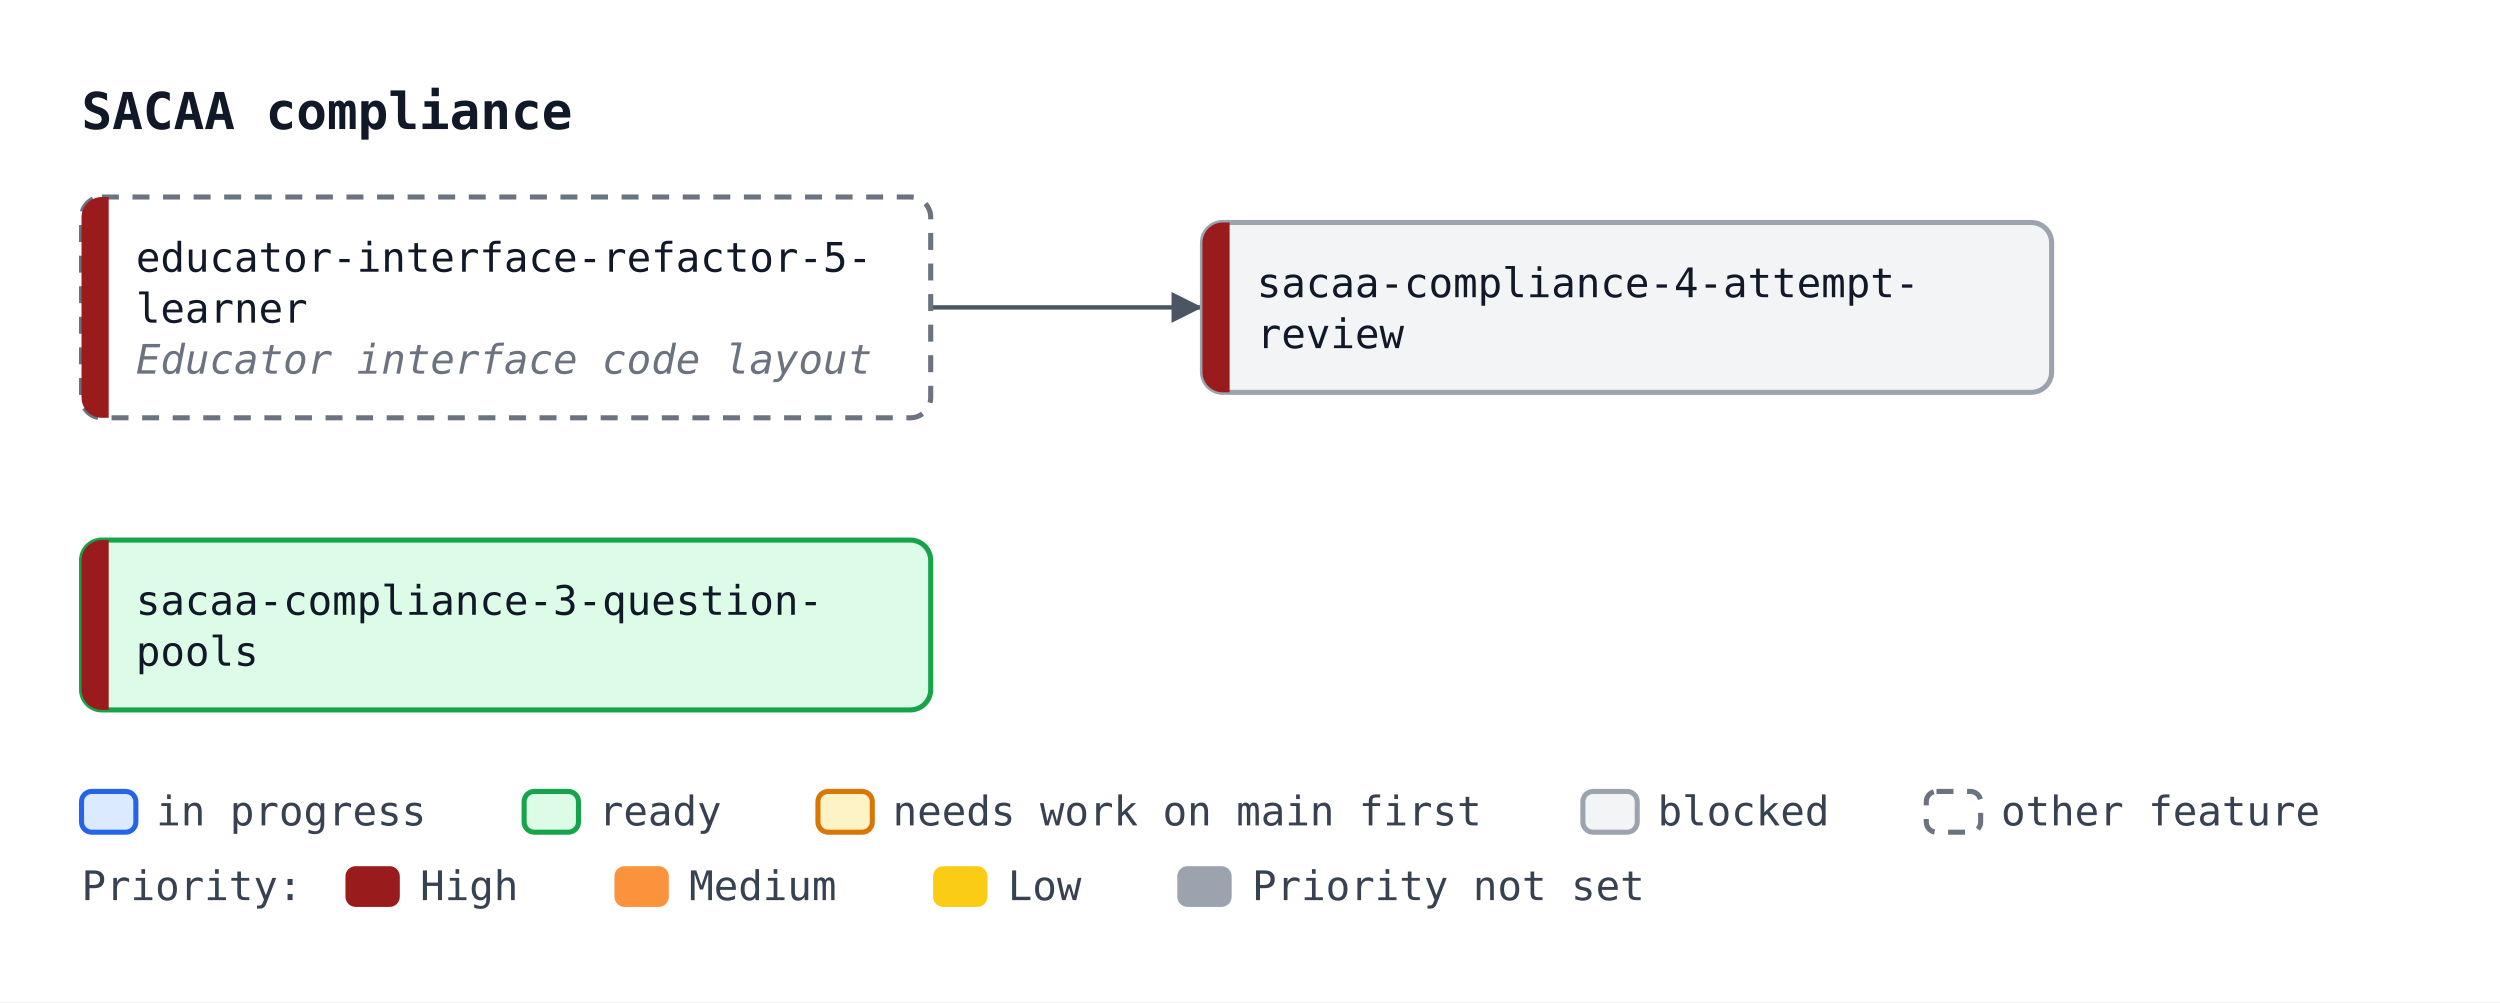
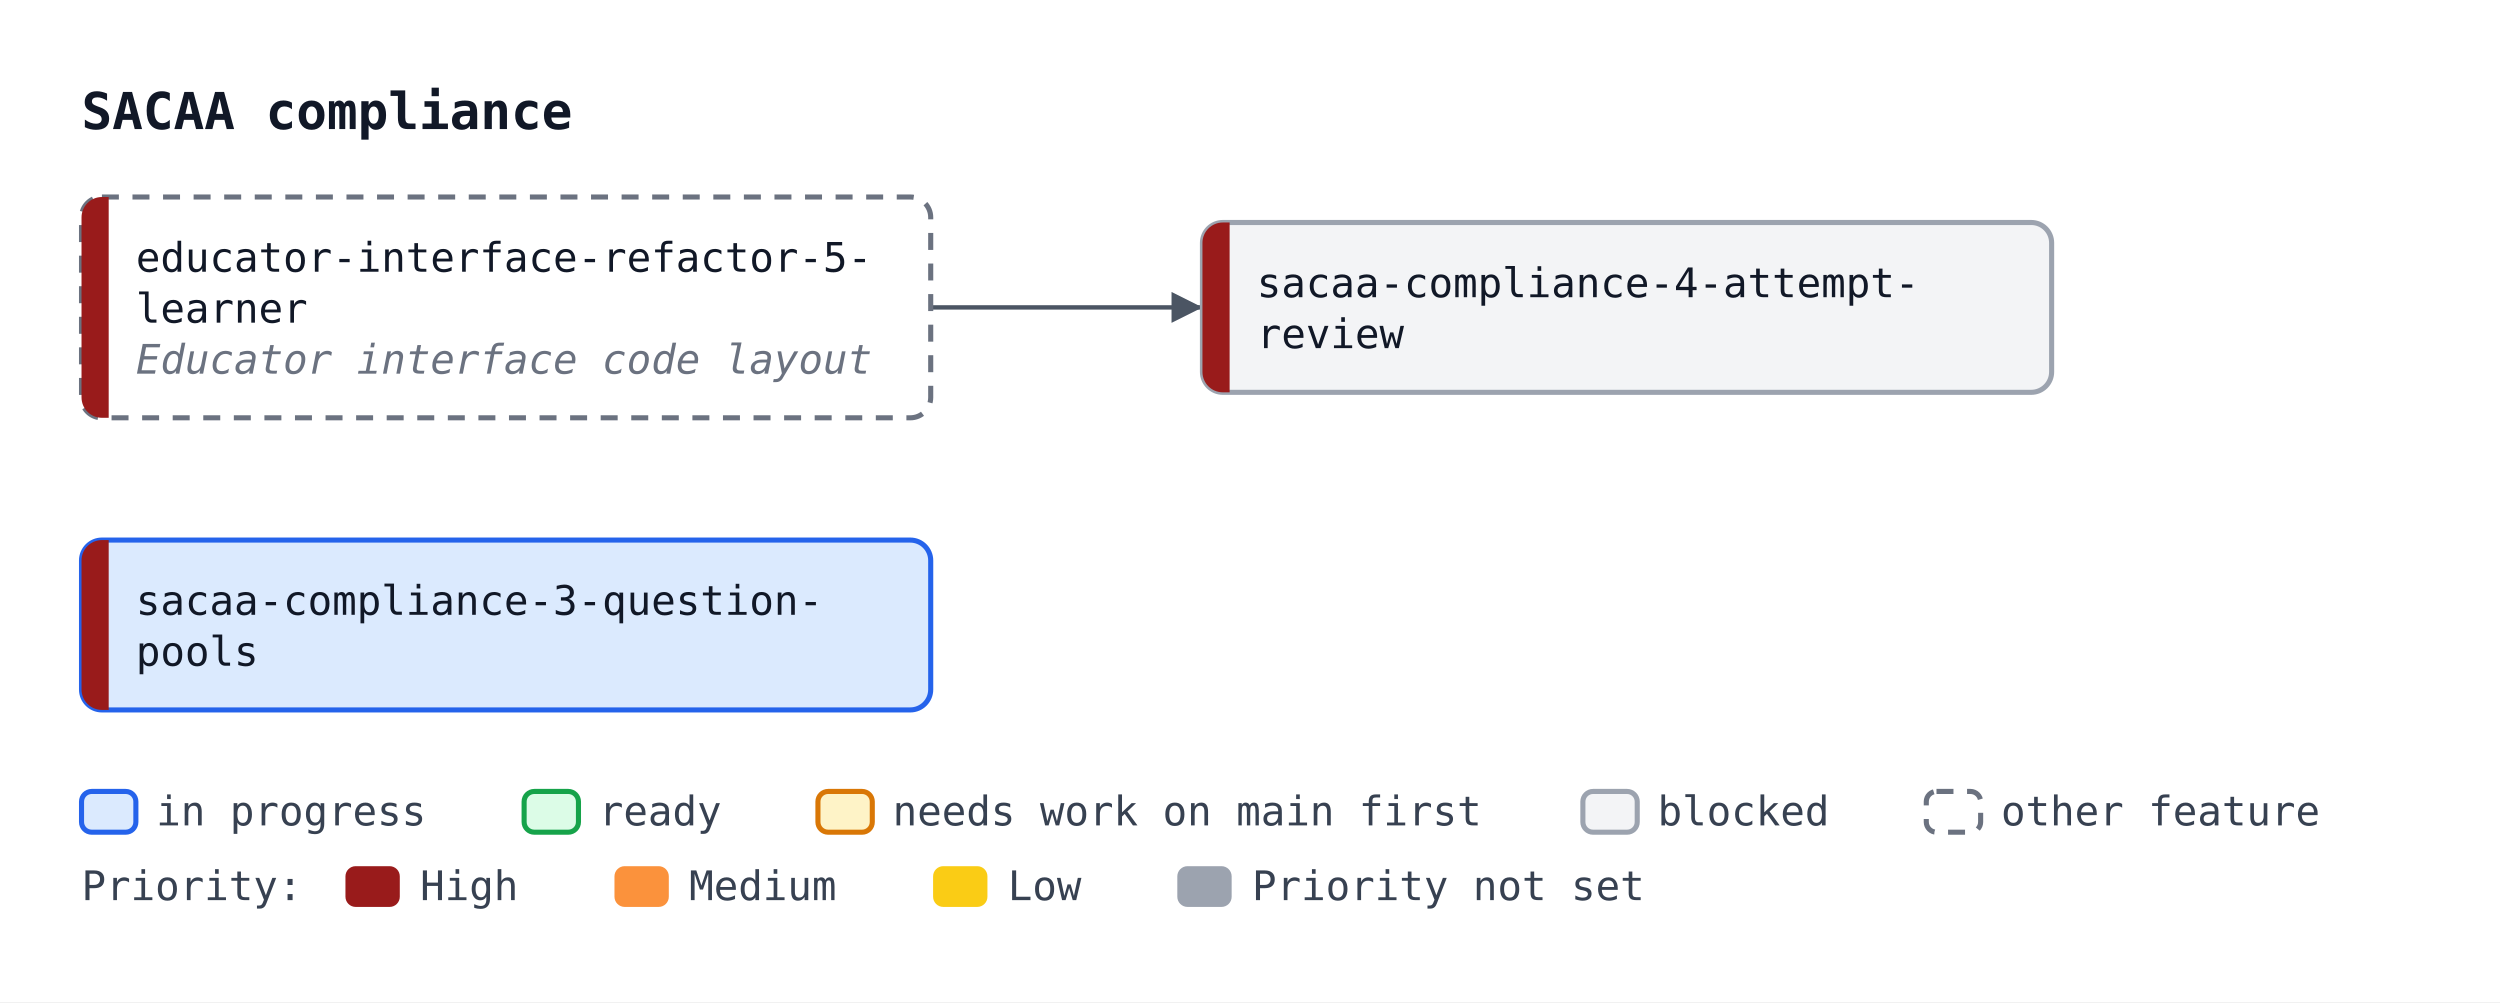
<svg xmlns="http://www.w3.org/2000/svg" width="736" height="295" viewBox="0 0 736 295" font-family="ui-monospace, SFMono-Regular, Menlo, Consolas, monospace" font-size="12">
  <defs>
    <marker id="arrow" viewBox="0 0 10 10" refX="10" refY="5" markerWidth="7" markerHeight="7" orient="auto-start-reverse">
      <path d="M0,0 L10,5 L0,10 z" fill="#4b5563" />
    </marker>
  </defs>
  <rect width="736" height="295" fill="#ffffff" />
  <text x="24" y="38" font-size="15" font-weight="bold" fill="#111827">SACAA compliance</text>
  <path d="M274.0,90.5 C314.0,90.5 314.0,90.5 354.0,90.5" fill="none" stroke="#4b5563" stroke-width="1.3" marker-end="url(#arrow)" />
  <rect x="354.0" y="65.5" width="250" height="50" rx="6" fill="#f3f4f6" stroke="#9ca3af" stroke-width="1.5" />
  <path d="M362.0,65.5 H360.0 A6,6 0 0 0 354.0,71.5 V109.5 A6,6 0 0 0 360.0,115.5 H362.0 Z" fill="#991b1b" />
  <text x="370.0" y="87.5" fill="#111827">sacaa-compliance-4-attempt-</text>
  <text x="370.0" y="102.5" fill="#111827">review</text>
  <rect x="24.0" y="58.0" width="250" height="65" rx="6" fill="#ffffff" stroke="#6b7280" stroke-width="1.5" stroke-dasharray="5 4" />
  <path d="M32.0,58.0 H30.0 A6,6 0 0 0 24.0,64.0 V117.0 A6,6 0 0 0 30.0,123.0 H32.0 Z" fill="#991b1b" />
  <text x="40.0" y="80.0" fill="#111827">educator-interface-refactor-5-</text>
  <text x="40.0" y="95.0" fill="#111827">learner</text>
  <text x="40.0" y="110.0" fill="#6b7280" font-style="italic">Educator interface code layout</text>
-   <rect x="24.0" y="159.0" width="250" height="50" rx="6" fill="#dcfce7" stroke="#16a34a" stroke-width="1.5" />
+   <rect x="24.0" y="159.0" width="250" height="50" rx="6" fill="#dbeafe" stroke="#2563eb" stroke-width="1.5" />
  <path d="M32.0,159.0 H30.0 A6,6 0 0 0 24.0,165.0 V203.0 A6,6 0 0 0 30.0,209.0 H32.0 Z" fill="#991b1b" />
  <text x="40.0" y="181.0" fill="#111827">sacaa-compliance-3-question-</text>
  <text x="40.0" y="196.0" fill="#111827">pools</text>
  <rect x="24.0" y="233" width="16" height="12" rx="3" fill="#dbeafe" stroke="#2563eb" stroke-width="1.5" />
  <text x="46.0" y="243" fill="#374151">in progress</text>
  <rect x="154.3" y="233" width="16" height="12" rx="3" fill="#dcfce7" stroke="#16a34a" stroke-width="1.5" />
  <text x="176.3" y="243" fill="#374151">ready</text>
  <rect x="240.8" y="233" width="16" height="12" rx="3" fill="#fef3c7" stroke="#d97706" stroke-width="1.5" />
  <text x="262.8" y="243" fill="#374151">needs work on main first</text>
  <rect x="466.0" y="233" width="16" height="12" rx="3" fill="#f3f4f6" stroke="#9ca3af" stroke-width="1.5" />
  <text x="488.0" y="243" fill="#374151">blocked</text>
  <rect x="567.1" y="233" width="16" height="12" rx="3" fill="#ffffff" stroke="#6b7280" stroke-width="1.5" stroke-dasharray="5 4" />
  <text x="589.1" y="243" fill="#374151">other feature</text>
  <text x="24" y="265" fill="#374151">Priority:</text>
  <rect x="101.7" y="255" width="16" height="12" rx="3" fill="#991b1b" />
  <text x="123.7" y="265" fill="#374151">High</text>
  <rect x="180.9" y="255" width="16" height="12" rx="3" fill="#fb923c" />
  <text x="202.9" y="265" fill="#374151">Medium</text>
  <rect x="274.7" y="255" width="16" height="12" rx="3" fill="#facc15" />
  <text x="296.7" y="265" fill="#374151">Low</text>
  <rect x="346.6" y="255" width="16" height="12" rx="3" fill="#9ca3af" />
  <text x="368.6" y="265" fill="#374151">Priority not set</text>
</svg>
